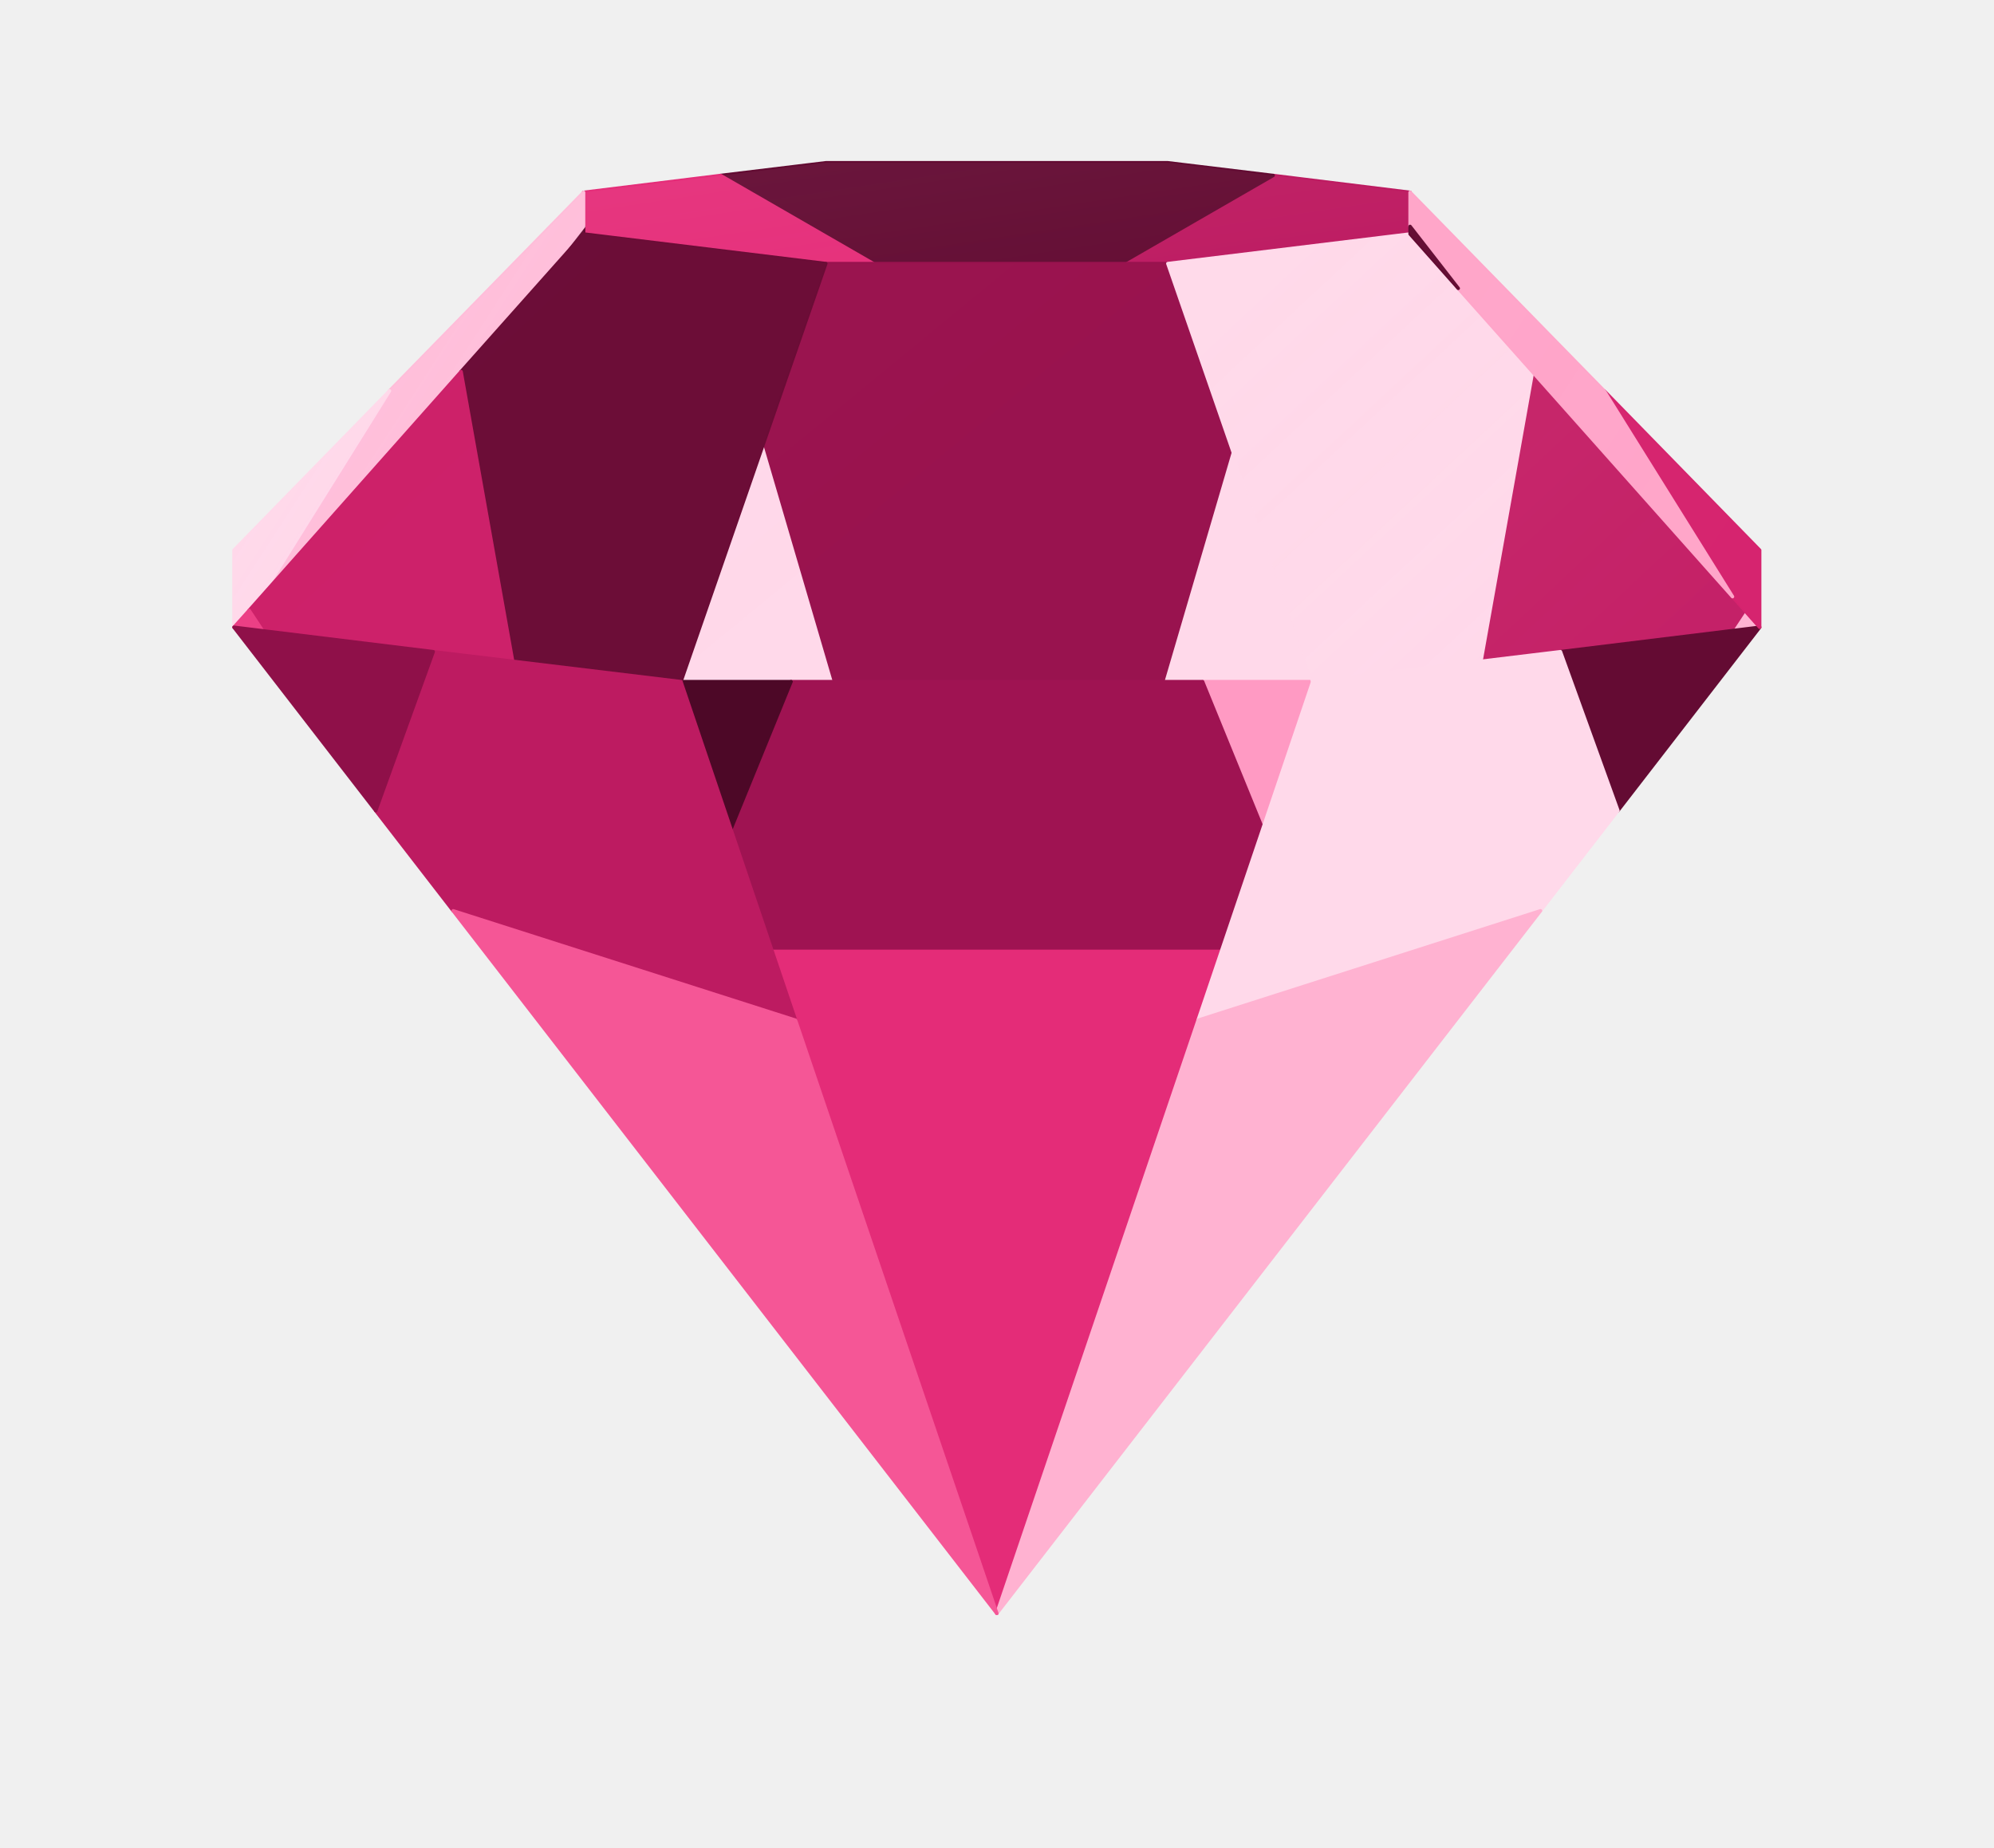
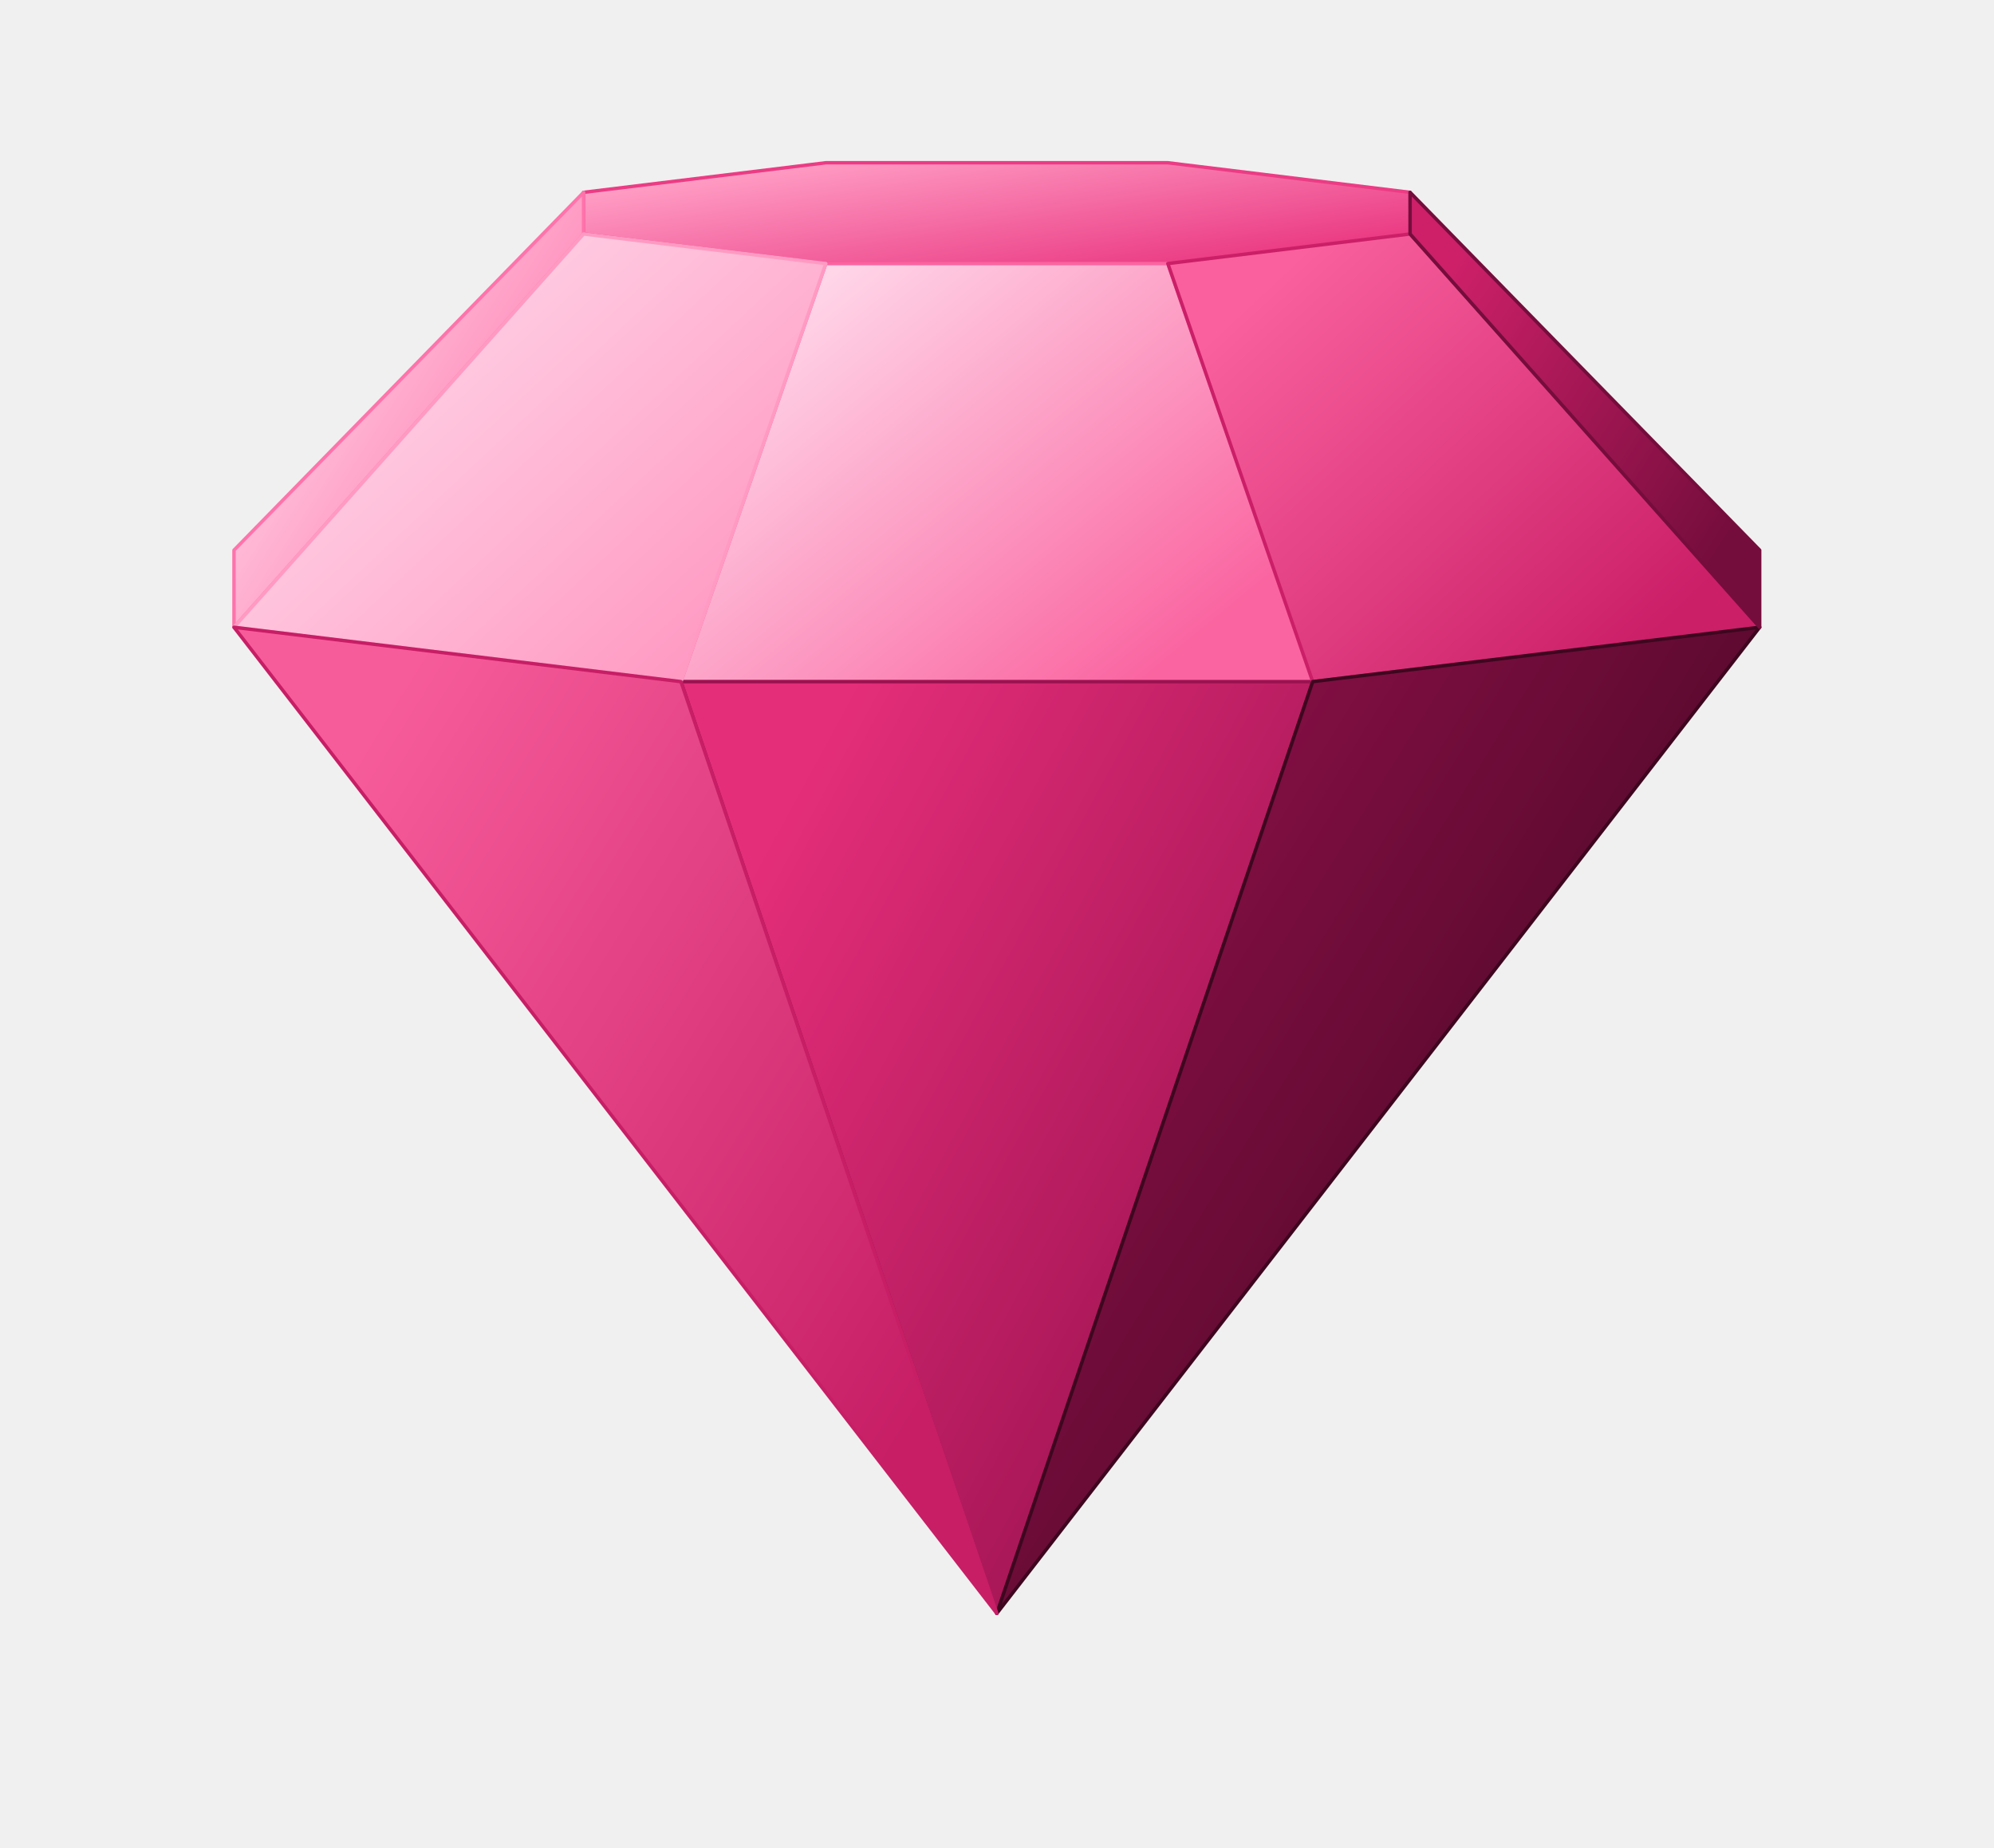
<svg xmlns="http://www.w3.org/2000/svg" viewBox="-289.7 -258.1 579.5 536.9">
  <defs>
-     <style>.gem-p{fill:currentColor;stroke:currentColor;stroke-width:1px;stroke-linejoin:round;vector-effect:non-scaling-stroke}</style>
+     <linearGradient id="gem-g0" x1="0.111" y1="0.186" x2="0.889" y2="0.814">
+       <stop offset="0" stop-color="#ff9cc4" />
+       <stop offset="1" stop-color="#eb3c84" />
+     </linearGradient>
    <path id="gem-f0" stroke-width="1" stroke-linejoin="round" vector-effect="non-scaling-stroke" d="M49.7 -181.5 L120.1 -190.1 L120.1 -202.2 L49.7 -210.8 L-49.7 -210.8 L-120.1 -202.2 L-120.1 -190.1 L-49.7 -181.5 Z" />
+     <linearGradient id="gem-g1" x1="0.111" y1="0.186" x2="0.889" y2="0.814">
+       <stop offset="0" stop-color="#ffd5e8" />
+       <stop offset="1" stop-color="#fa64a0" />
+     </linearGradient>
    <path id="gem-f1" stroke-width="1" stroke-linejoin="round" vector-effect="non-scaling-stroke" d="M-49.7 -181.5 L49.7 -181.5 L91.8 -60 L-91.8 -60 Z" />
+     <linearGradient id="gem-g2" x1="0.111" y1="0.186" x2="0.889" y2="0.814">
+       <stop offset="0" stop-color="#e52e7a" />
+       <stop offset="1" stop-color="#9b1250" />
+     </linearGradient>
+     <path id="gem-f2" stroke-width="1" stroke-linejoin="round" vector-effect="non-scaling-stroke" d="M-91.8 -60 L91.8 -60 L0 210.8 Z" />
+     <linearGradient id="gem-g3" x1="0.111" y1="0.186" x2="0.889" y2="0.814">
+       <stop offset="0" stop-color="#f9609d" />
+       <stop offset="1" stop-color="#cb1f68" />
+     </linearGradient>
    <path id="gem-f3" stroke-width="1" stroke-linejoin="round" vector-effect="non-scaling-stroke" d="M49.7 -181.5 L120.1 -190.1 L221.7 -75.8 L91.8 -60 Z" />
+     <linearGradient id="gem-g4" x1="0.111" y1="0.186" x2="0.889" y2="0.814">
+       <stop offset="0" stop-color="#8c1048" />
+       <stop offset="1" stop-color="#3e061f" />
+     </linearGradient>
+     <path id="gem-f4" stroke-width="1" stroke-linejoin="round" vector-effect="non-scaling-stroke" d="M91.8 -60 L221.7 -75.8 L0 210.8 Z" />
+     <linearGradient id="gem-g5" x1="0.111" y1="0.186" x2="0.889" y2="0.814">
+       <stop offset="0" stop-color="#cd2069" />
+       <stop offset="1" stop-color="#750d3c" />
+     </linearGradient>
    <path id="gem-f5" stroke-width="1" stroke-linejoin="round" vector-effect="non-scaling-stroke" d="M120.1 -190.1 L120.1 -202.2 L221.7 -98.2 L221.7 -75.8 Z" />
+     <linearGradient id="gem-g13" x1="0.111" y1="0.186" x2="0.889" y2="0.814">
+       <stop offset="0" stop-color="#ffd9ea" />
+       <stop offset="1" stop-color="#ff73ab" />
+     </linearGradient>
    <path id="gem-f13" stroke-width="1" stroke-linejoin="round" vector-effect="non-scaling-stroke" d="M-120.1 -202.2 L-120.1 -190.1 L-221.7 -75.8 L-221.7 -98.2 Z" />
+     <linearGradient id="gem-g15" x1="0.111" y1="0.186" x2="0.889" y2="0.814">
+       <stop offset="0" stop-color="#ffd9ea" />
+       <stop offset="1" stop-color="#ff9ac3" />
+     </linearGradient>
    <path id="gem-f15" stroke-width="1" stroke-linejoin="round" vector-effect="non-scaling-stroke" d="M-120.1 -190.1 L-49.7 -181.5 L-91.8 -60 L-221.7 -75.8 Z" />
-     <linearGradient id="gem-gloss" x1="0.111" y1="0.186" x2="0.889" y2="0.814">
-       <stop offset="0" stop-color="#ffd9ea" />
-       <stop offset="1" stop-color="#ffd9ea" stop-opacity="0.35" />
+     <linearGradient id="gem-g16" x1="0.111" y1="0.186" x2="0.889" y2="0.814">
+       <stop offset="0" stop-color="#f75c9a" />
+       <stop offset="1" stop-color="#c71e66" />
    </linearGradient>
+     <path id="gem-f16" stroke-width="1" stroke-linejoin="round" vector-effect="non-scaling-stroke" d="M-221.7 -75.8 L-91.8 -60 L0 210.8 Z" />
  </defs>
-   <path class="gem-p" color="#bd1b61" d="M49.7 -181.5 120.1 -190.1 120.1 -202.2 80.3 -207.1 35.9 -181.5Z" />
-   <path class="gem-p" color="#620b32" d="M35.9 -181.5 80.3 -207.1 49.7 -210.8 -49.7 -210.8 -80.3 -207.1 -35.9 -181.5Z" />
-   <path class="gem-p" color="#e52d79" d="M-49.7 -181.5 -35.9 -181.5 -80.3 -207.1 -120.1 -202.2 -120.1 -190.1Z" />
-   <use href="#gem-f0" fill="url(#gem-gloss)" fill-opacity="0.052" />
-   <path class="gem-p" color="#ffd9ea" d="M91.8 -60 68.2 -128.2 48.2 -60Z" />
-   <path class="gem-p" color="#99124e" d="M48.2 -60 68.2 -128.2 49.7 -181.5 -49.7 -181.5 -68.2 -128.2 -48.2 -60Z" />
-   <path class="gem-p" color="#ffd9ea" d="M-91.8 -60 -48.2 -60 -68.2 -128.2Z" />
-   <use href="#gem-f1" fill="url(#gem-gloss)" fill-opacity="0.008" />
-   <path class="gem-p" color="#ff9ac3" d="M91.8 -60 59.8 -60 77.3 -17.1Z" />
-   <path class="gem-p" color="#9f1352" d="M77.3 -17.1 59.8 -60 -59.8 -60 -77.3 -17.1 -65.3 18.4 65.3 18.4Z" />
-   <path class="gem-p" color="#e42c78" d="M0 210.8 65.3 18.4 -65.3 18.4 0 210.8 0 210.8Z" />
-   <path class="gem-p" color="#4d0827" d="M-77.3 -17.1 -59.8 -60 -91.8 -60Z" />
-   <path class="gem-p" color="#ffb3d2" d="M221.7 -75.8 221.7 -75.8 221.7 -75.8 217.3 -80.7 213.4 -74.8Z" />
-   <path class="gem-p" color="#c31d64" d="M213.4 -74.8 217.3 -80.7 155.7 -150.1 140.7 -65.9Z" />
-   <path class="gem-p" color="#ffd9ea" d="M91.8 -60 140.7 -65.9 155.7 -150.1 120.1 -190.1 49.7 -181.5Z" />
-   <use href="#gem-f3" fill="url(#gem-gloss)" fill-opacity="0.072" />
-   <path class="gem-p" color="#640b33" d="M221.7 -75.8 163.8 -68.7 180.5 -22.5Z" />
-   <path class="gem-p" color="#ffd9ea" d="M180.5 -22.5 163.8 -68.7 91.8 -60 58.5 38.4 158 6.6Z" />
-   <path class="gem-p" color="#ffb2d1" d="M158 6.6 58.5 38.4 0 210.8 0 210.8Z" />
-   <path class="gem-p" color="#d6236e" d="M221.7 -75.8 221.7 -98.2 221.7 -98.2 221.7 -98.2 176.5 -144.5 213.8 -84.7Z" />
-   <path class="gem-p" color="#ffa5c9" d="M213.8 -84.7 176.5 -144.5 120.1 -202.2 120.1 -192.3 134.1 -174.3Z" />
-   <path class="gem-p" color="#620b32" d="M134.1 -174.3 120.1 -192.3 120.1 -190.1Z" />
-   <use href="#gem-f5" fill="url(#gem-gloss)" fill-opacity="0.019" />
-   <path class="gem-p" color="#59092d" d="M-120.1 -190.1 -120.1 -192.3 -134.1 -174.3Z" />
-   <path class="gem-p" color="#ffbdd9" d="M-134.1 -174.3 -120.1 -192.3 -120.1 -202.2 -176.5 -144.5 -213.8 -84.7Z" />
-   <path class="gem-p" color="#ffd9ea" d="M-221.7 -75.8 -213.8 -84.7 -176.5 -144.5 -221.7 -98.2 -221.7 -98.2 -221.7 -98.2Z" />
-   <use href="#gem-f13" fill="url(#gem-gloss)" fill-opacity="0.112" />
-   <path class="gem-p" color="#6b0c36" d="M-91.8 -60 -49.7 -181.5 -120.1 -190.1 -155.7 -150.1 -140.7 -65.9Z" />
-   <path class="gem-p" color="#cd2069" d="M-140.7 -65.9 -155.7 -150.1 -217.3 -80.7 -213.4 -74.8Z" />
-   <path class="gem-p" color="#ec3e85" d="M-213.4 -74.8 -217.3 -80.7 -221.7 -75.8 -221.7 -75.8Z" />
-   <use href="#gem-f15" fill="url(#gem-gloss)" fill-opacity="0.008" />
-   <path class="gem-p" color="#bd1b61" d="M-91.8 -60 -163.8 -68.7 -180.5 -22.5 -158 6.6 -58.5 38.4Z" />
-   <path class="gem-p" color="#f55696" d="M0 210.8 0 210.8 -58.5 38.4 -158 6.6Z" />
-   <path class="gem-p" color="#8f1049" d="M-180.5 -22.5 -163.8 -68.7 -221.7 -75.8Z" />
+   <use href="#gem-f0" fill="url(#gem-g0)" stroke="url(#gem-g0)" />
+   <use href="#gem-f1" fill="url(#gem-g1)" stroke="url(#gem-g1)" />
+   <use href="#gem-f2" fill="url(#gem-g2)" stroke="url(#gem-g2)" />
+   <use href="#gem-f3" fill="url(#gem-g3)" stroke="url(#gem-g3)" />
+   <use href="#gem-f4" fill="url(#gem-g4)" stroke="url(#gem-g4)" />
+   <use href="#gem-f5" fill="url(#gem-g5)" stroke="url(#gem-g5)" />
+   <use href="#gem-f13" fill="url(#gem-g13)" stroke="url(#gem-g13)" />
+   <use href="#gem-f15" fill="url(#gem-g15)" stroke="url(#gem-g15)" />
+   <use href="#gem-f16" fill="url(#gem-g16)" stroke="url(#gem-g16)" />
  <g transform="translate(-120.1 -190.1)">
    <path d="M0 -28Q0 0 28 0Q0 0 0 28Q0 0 -28 0Q0 0 0 -28Z" fill="#ffffff" opacity="0">
      <animate attributeName="opacity" dur="4s" repeatCount="indefinite" calcMode="spline" keyTimes="0;0.106;0.186;0.266;1" keySplines="0 0 1 1;0.2 0 0.4 1;0.45 0 0.55 1;0 0 1 1" values="0;0;1;0;0" />
      <animateTransform attributeName="transform" type="scale" dur="4s" repeatCount="indefinite" calcMode="spline" keyTimes="0;0.106;0.186;0.266;1" keySplines="0 0 1 1;0.2 0 0.4 1;0.45 0 0.55 1;0 0 1 1" values="0;0;1;0;0" />
      <animateTransform attributeName="transform" type="rotate" dur="4s" repeatCount="indefinite" additive="sum" keyTimes="0;0.106;0.186;0.266;1" values="0;0;45;90;90" />
    </path>
  </g>
  <g transform="translate(221.7 -75.8)">
    <path d="M0 -28Q0 0 28 0Q0 0 0 28Q0 0 -28 0Q0 0 0 -28Z" fill="#ffffff" opacity="0">
      <animate attributeName="opacity" dur="4s" repeatCount="indefinite" calcMode="spline" keyTimes="0;0.61;0.69;0.77;1" keySplines="0 0 1 1;0.2 0 0.4 1;0.45 0 0.55 1;0 0 1 1" values="0;0;1;0;0" />
      <animateTransform attributeName="transform" type="scale" dur="4s" repeatCount="indefinite" calcMode="spline" keyTimes="0;0.61;0.69;0.77;1" keySplines="0 0 1 1;0.2 0 0.4 1;0.45 0 0.55 1;0 0 1 1" values="0;0;1;0;0" />
      <animateTransform attributeName="transform" type="rotate" dur="4s" repeatCount="indefinite" additive="sum" keyTimes="0;0.61;0.69;0.77;1" values="0;0;45;90;90" />
    </path>
  </g>
  <g transform="translate(0 210.8)">
    <path d="M0 -28Q0 0 28 0Q0 0 0 28Q0 0 -28 0Q0 0 0 -28Z" fill="#ffffff" opacity="0">
      <animate attributeName="opacity" dur="4s" repeatCount="indefinite" calcMode="spline" keyTimes="0;0.299;0.379;0.459;1" keySplines="0 0 1 1;0.2 0 0.4 1;0.45 0 0.55 1;0 0 1 1" values="0;0;1;0;0" />
      <animateTransform attributeName="transform" type="scale" dur="4s" repeatCount="indefinite" calcMode="spline" keyTimes="0;0.299;0.379;0.459;1" keySplines="0 0 1 1;0.2 0 0.4 1;0.45 0 0.55 1;0 0 1 1" values="0;0;1;0;0" />
      <animateTransform attributeName="transform" type="rotate" dur="4s" repeatCount="indefinite" additive="sum" keyTimes="0;0.299;0.379;0.459;1" values="0;0;45;90;90" />
    </path>
  </g>
</svg>
